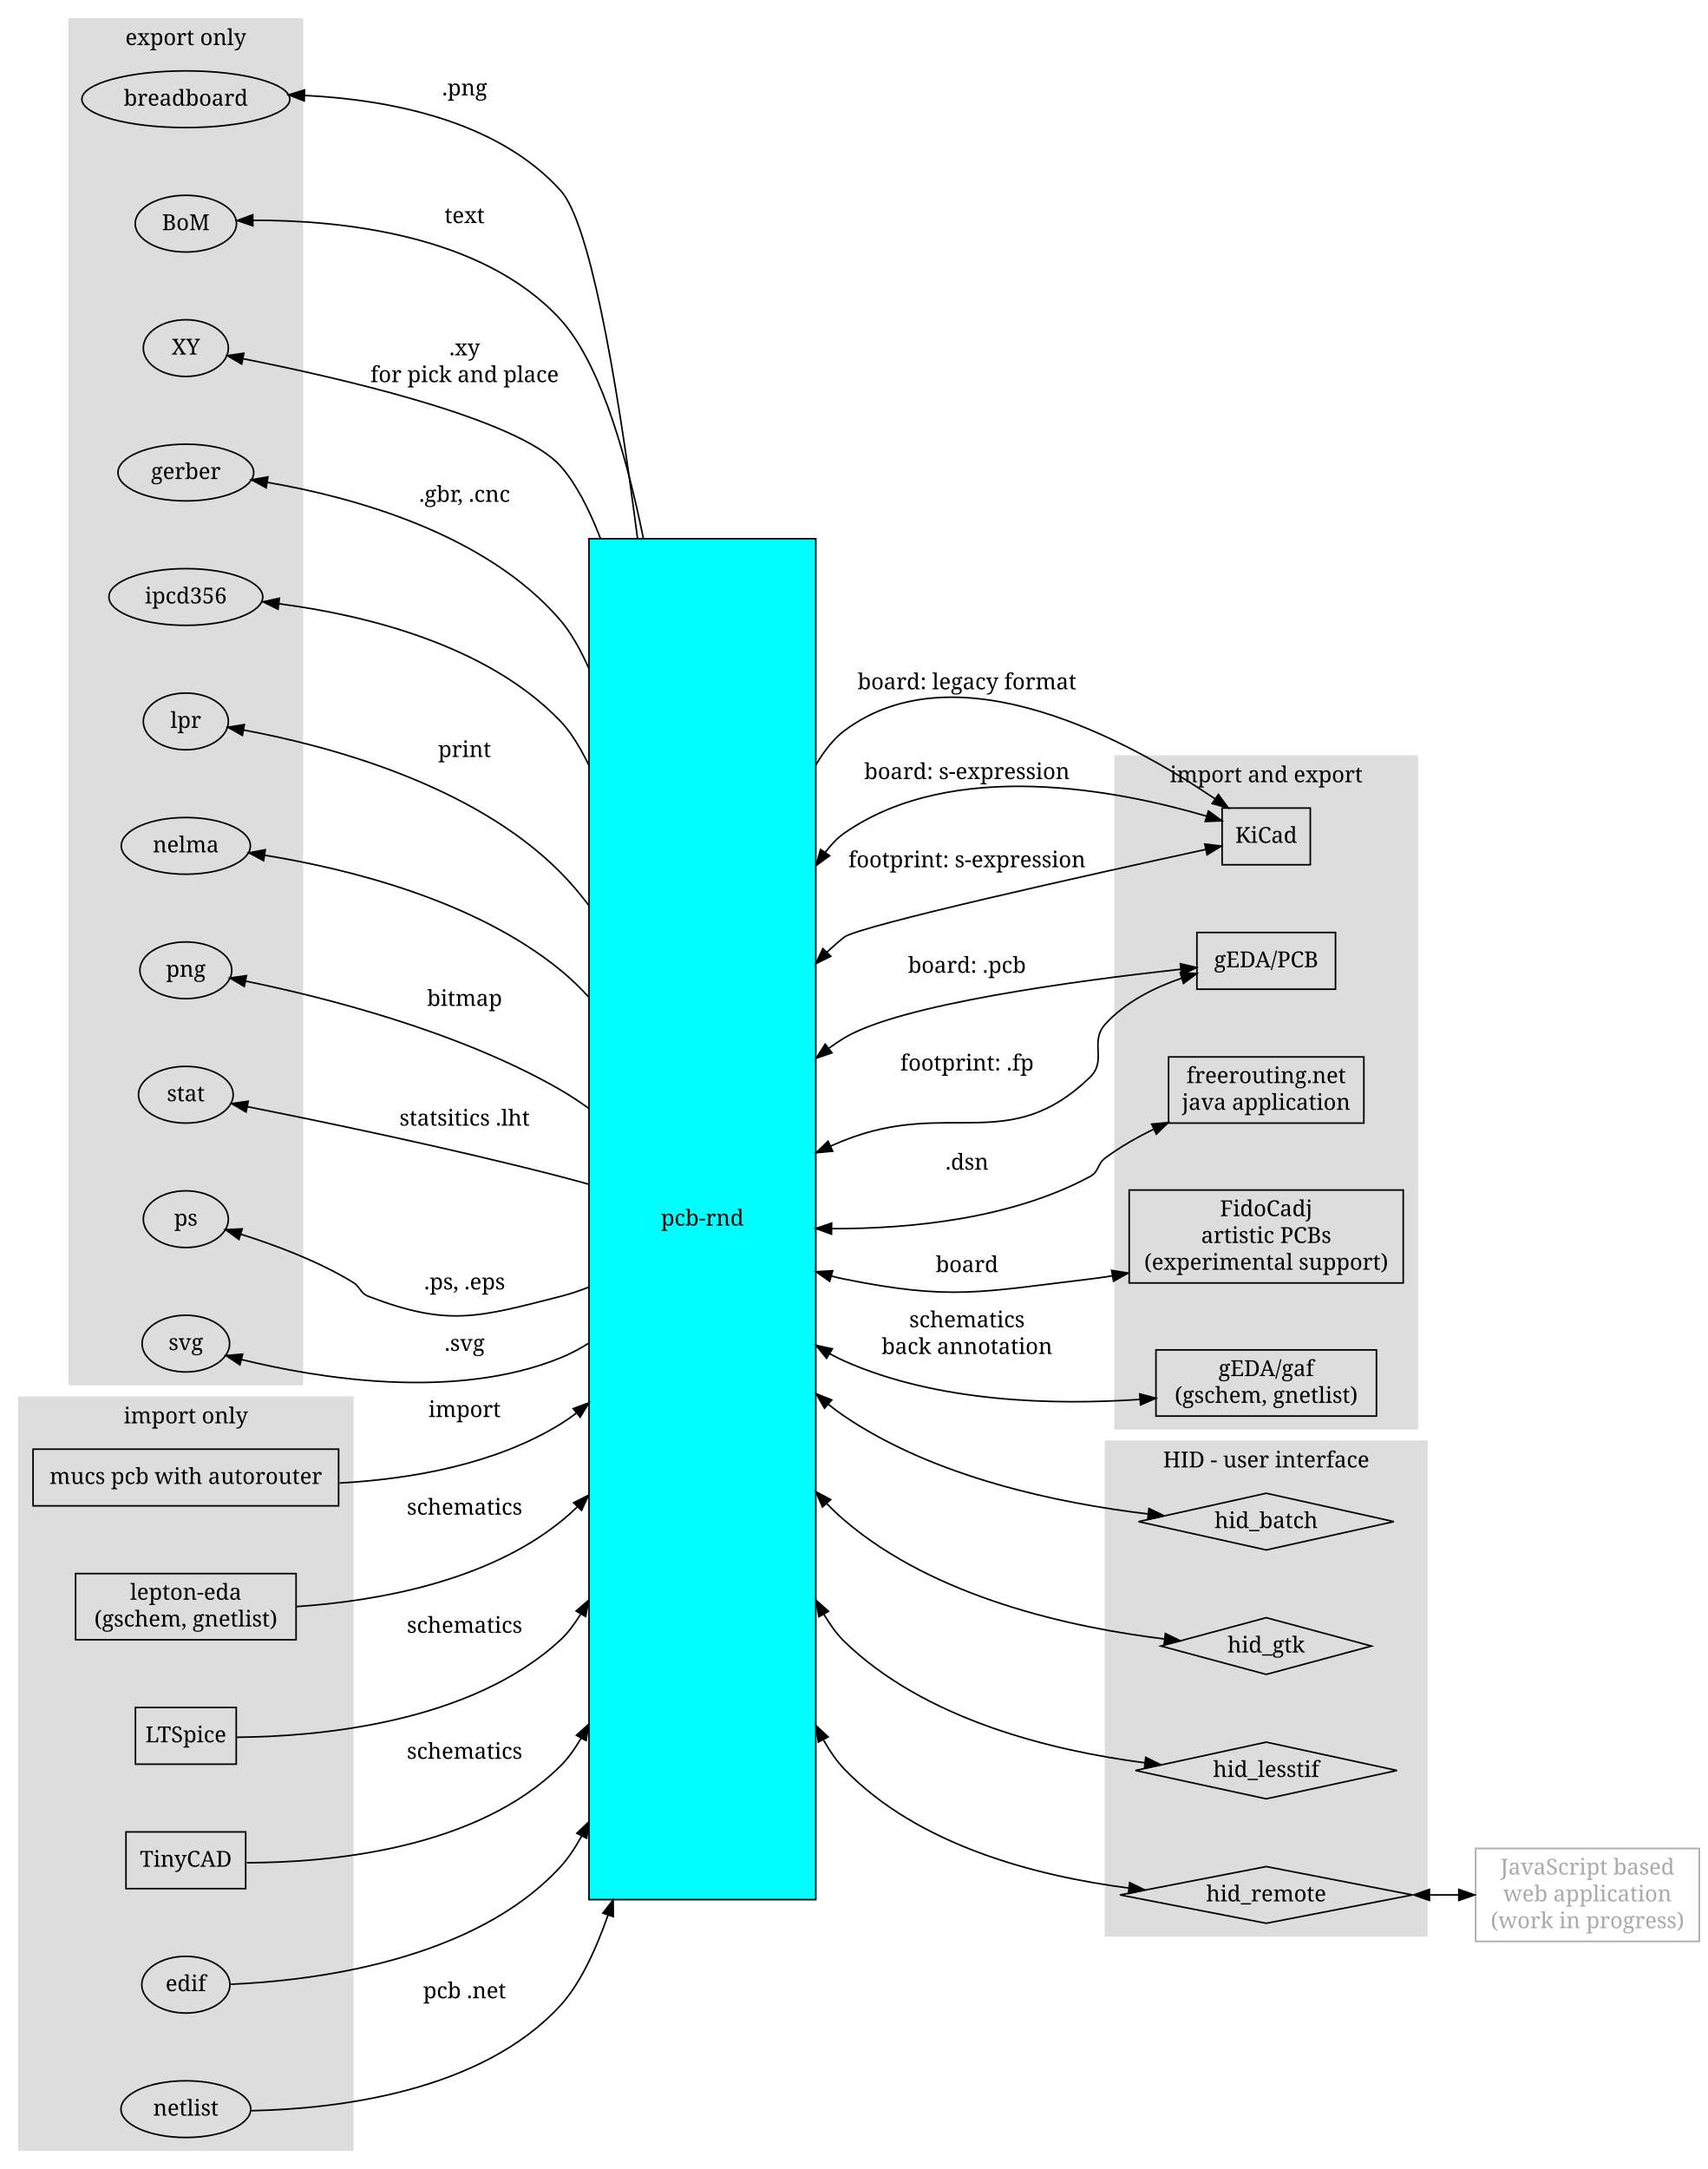
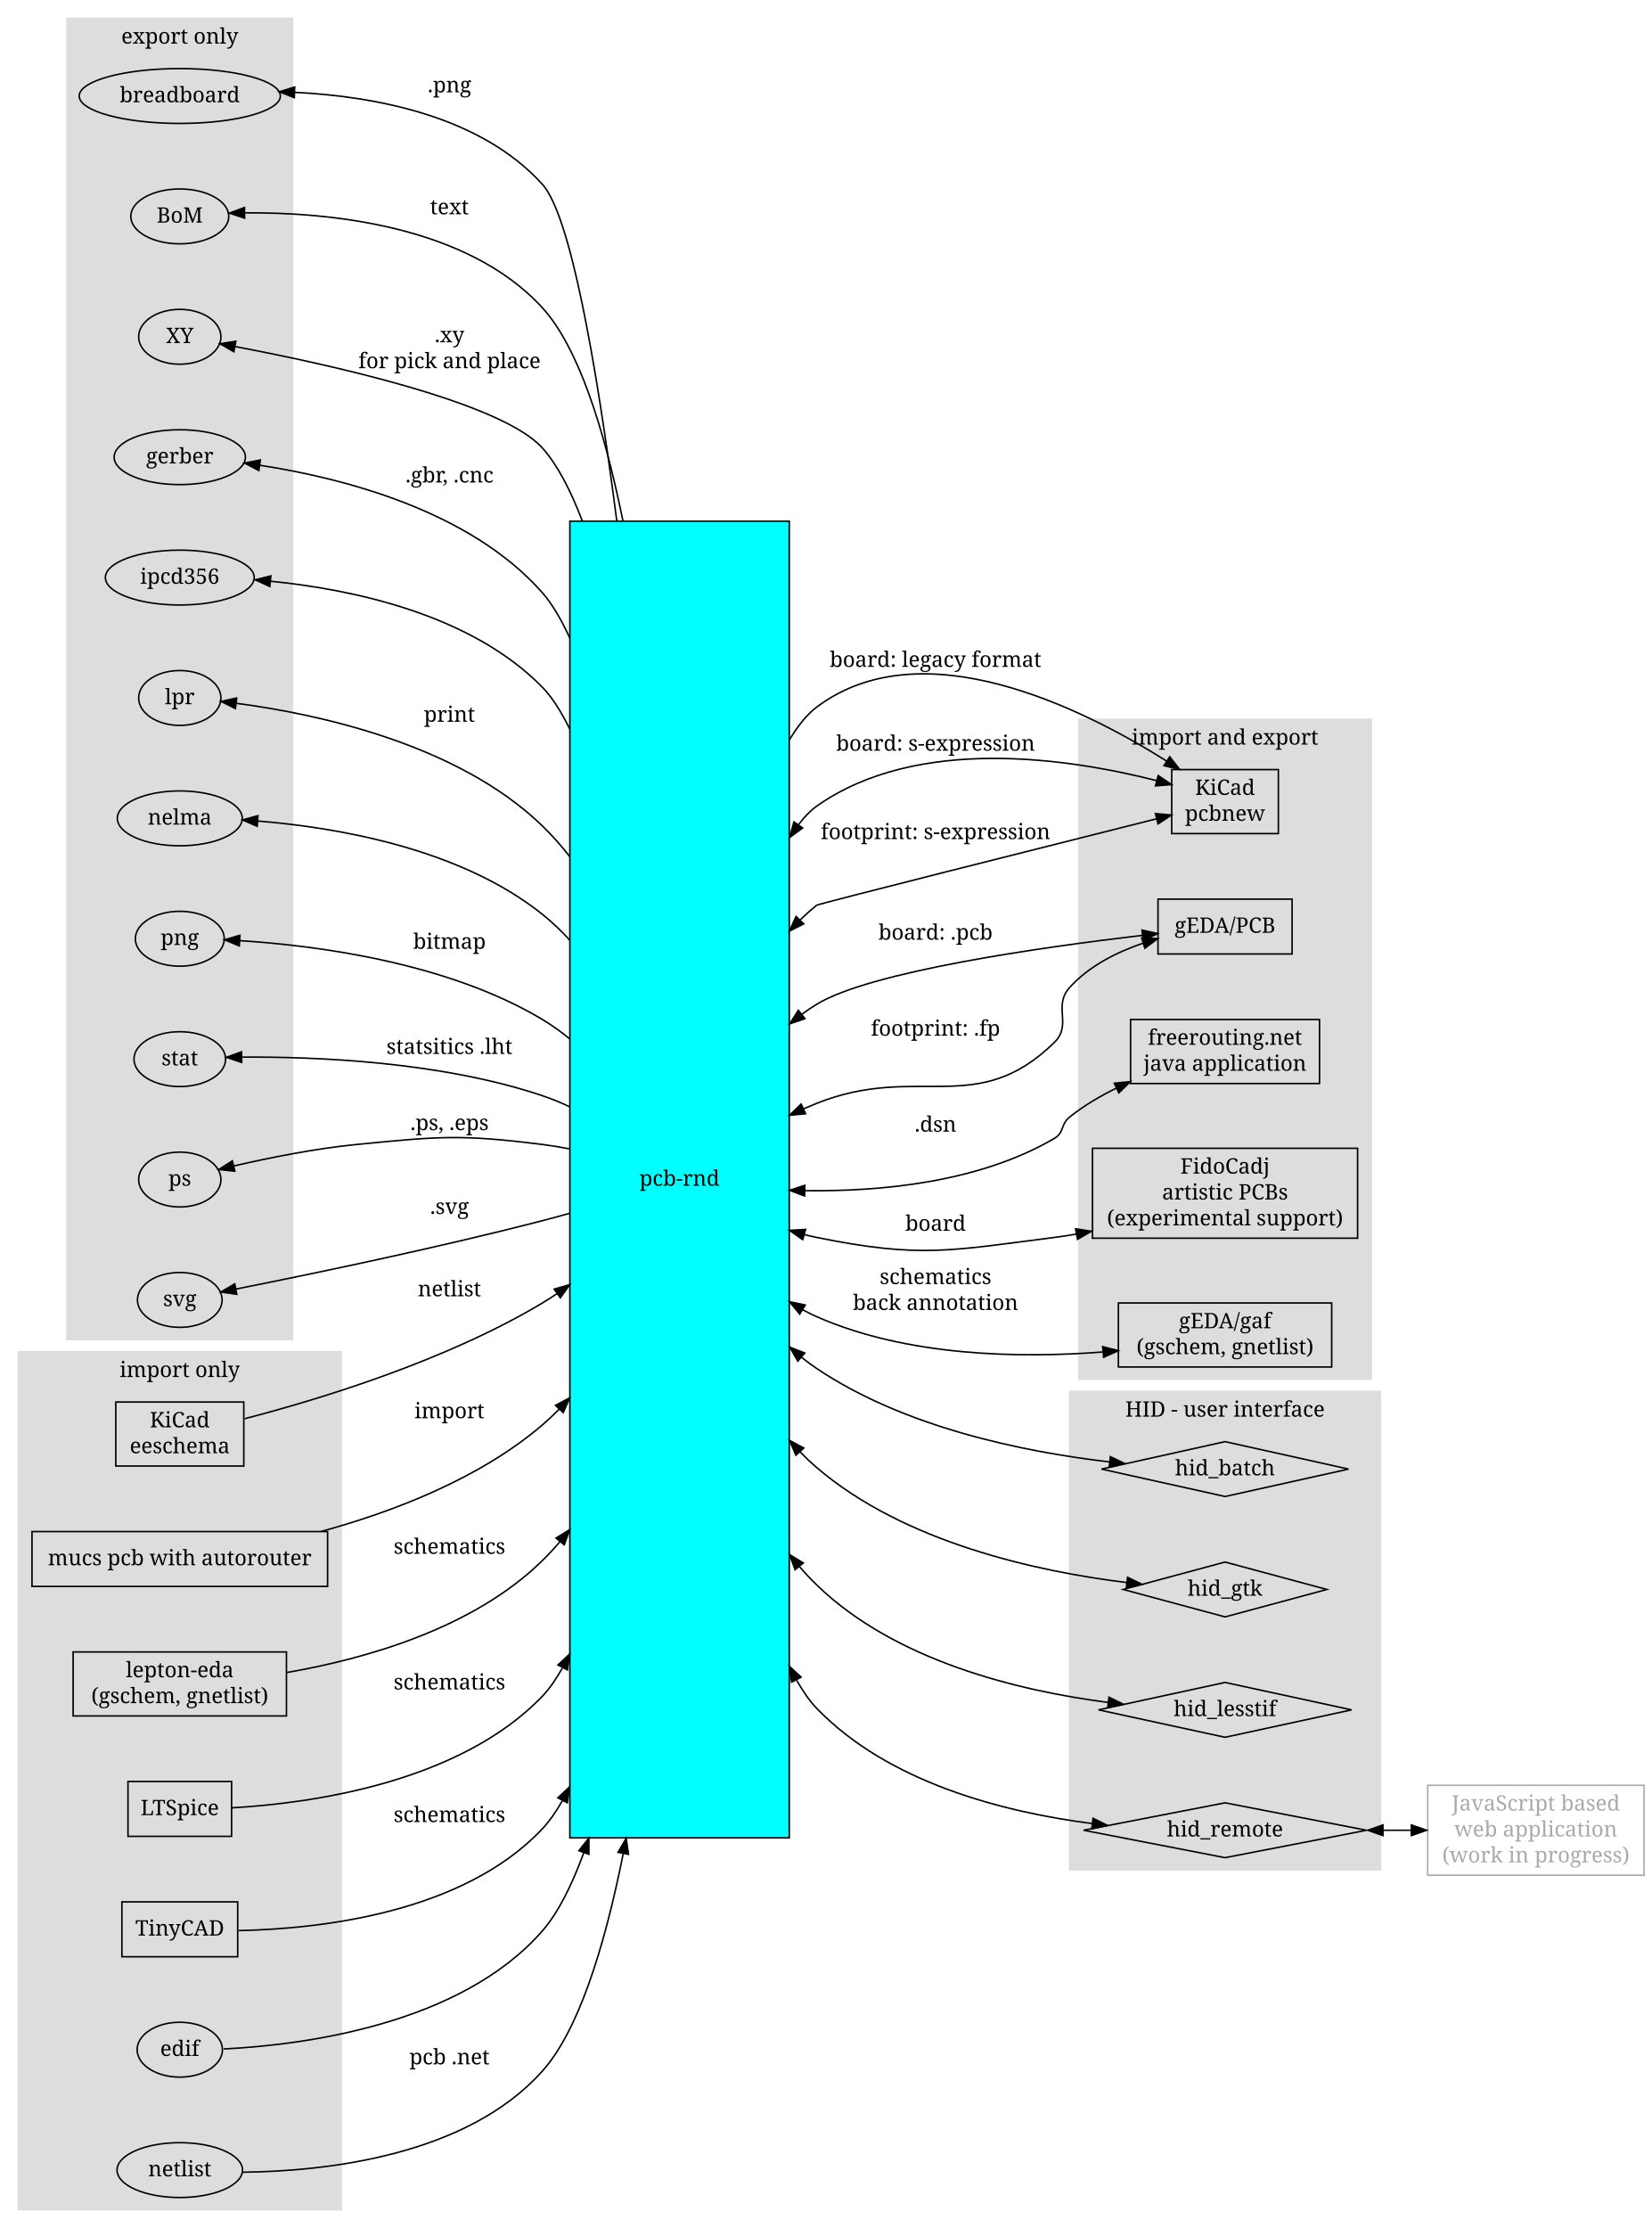
- <svg xmlns="http://www.w3.org/2000/svg" width="1084pt" height="1377pt" viewBox="0.00 0.00 1084.00 1377.00">
-   <g id="graph1" class="graph" transform="scale(1 1) rotate(0) translate(4 1373)">
-     <polygon fill="white" stroke="white" points="-4,5 -4,-1373 1081,-1373 1081,5 -4,5" />
+ <svg xmlns="http://www.w3.org/2000/svg" width="1084pt" height="1462pt" viewBox="0.00 0.00 1084.00 1462.00">
+   <g id="graph1" class="graph" transform="scale(1 1) rotate(0) translate(4 1458)">
+     <polygon fill="white" stroke="white" points="-4,5 -4,-1458 1081,-1458 1081,5 -4,5" />
    <g id="graph2" class="cluster">
-       <polygon fill="#dddddd" stroke="#dddddd" points="698,-144 698,-458 902,-458 902,-144 698,-144" />
-       <text text-anchor="middle" x="800" y="-441.4" font-family="Times Roman,serif" font-size="14.00">HID - user interface</text>
+       <polygon fill="#dddddd" stroke="#dddddd" points="698,-231 698,-545 902,-545 902,-231 698,-231" />
+       <text text-anchor="middle" x="800" y="-528.4" font-family="Times Roman,serif" font-size="14.00">HID - user interface</text>
    </g>
    <g id="graph3" class="cluster">
-       <polygon fill="#dddddd" stroke="#dddddd" points="8,-8 8,-486 220,-486 220,-8 8,-8" />
-       <text text-anchor="middle" x="114" y="-469.4" font-family="Times Roman,serif" font-size="14.00">import only</text>
+       <polygon fill="#dddddd" stroke="#dddddd" points="8,-8 8,-571 220,-571 220,-8 8,-8" />
+       <text text-anchor="middle" x="114" y="-554.4" font-family="Times Roman,serif" font-size="14.00">import only</text>
    </g>
    <g id="graph4" class="cluster">
-       <polygon fill="#dddddd" stroke="#dddddd" points="40,-494 40,-1361 188,-1361 188,-494 40,-494" />
-       <text text-anchor="middle" x="114" y="-1344.4" font-family="Times Roman,serif" font-size="14.00">export only</text>
+       <polygon fill="#dddddd" stroke="#dddddd" points="40,-579 40,-1446 188,-1446 188,-579 40,-579" />
+       <text text-anchor="middle" x="114" y="-1429.4" font-family="Times Roman,serif" font-size="14.00">export only</text>
    </g>
    <g id="graph5" class="cluster">
-       <polygon fill="#dddddd" stroke="#dddddd" points="704,-466 704,-893 896,-893 896,-466 704,-466" />
-       <text text-anchor="middle" x="800" y="-876.4" font-family="Times Roman,serif" font-size="14.00">import and export</text>
+       <polygon fill="#dddddd" stroke="#dddddd" points="704,-553 704,-986 896,-986 896,-553 704,-553" />
+       <text text-anchor="middle" x="800" y="-969.4" font-family="Times Roman,serif" font-size="14.00">import and export</text>
    </g>
    <g id="node1" class="node">
-       <polygon fill="cyan" stroke="black" points="514,-1031 370,-1031 370,-167 514,-167 514,-1031" />
-       <text text-anchor="middle" x="442" y="-594.9" font-family="Times Roman,serif" font-size="14.00">pcb-rnd</text>
+       <polygon fill="cyan" stroke="black" points="514,-1116 370,-1116 370,-252 514,-252 514,-1116" />
+       <text text-anchor="middle" x="442" y="-679.9" font-family="Times Roman,serif" font-size="14.00">pcb-rnd</text>
    </g>
    <g id="node2" class="node">
-       <polygon fill="none" stroke="black" points="828,-860 772,-860 772,-824 828,-824 828,-860" />
-       <text text-anchor="middle" x="800" y="-837.9" font-family="Times Roman,serif" font-size="14.00">KiCad</text>
+       <polygon fill="none" stroke="black" points="835,-953 765,-953 765,-911 835,-911 835,-953" />
+       <text text-anchor="middle" x="800" y="-936.4" font-family="Times Roman,serif" font-size="14.00">KiCad</text>
+       <text text-anchor="middle" x="800" y="-919.4" font-family="Times Roman,serif" font-size="14.00">pcbnew</text>
    </g>
    <g id="edge6" class="edge">
-       <path fill="none" stroke="black" d="M514.076,-887.474C519.748,-896.899 525.726,-904.289 532,-909 603.565,-962.743 713.202,-902.532 767.379,-865.944" />
-       <polygon fill="black" stroke="black" points="769.646,-868.632 775.895,-860.077 765.674,-862.868 769.646,-868.632" />
-       <text text-anchor="middle" x="610" y="-935.4" font-family="Times Roman,serif" font-size="14.00">board: legacy format</text>
+       <path fill="none" stroke="black" d="M514.076,-972.474C519.748,-981.899 525.726,-989.289 532,-994 600.872,-1045.72 705.717,-993.795 761.666,-958.591" />
+       <polygon fill="black" stroke="black" points="763.69,-961.451 770.213,-953.103 759.907,-955.561 763.69,-961.451" />
+       <text text-anchor="middle" x="610" y="-1020.4" font-family="Times Roman,serif" font-size="14.00">board: legacy format</text>
    </g>
    <g id="edge8" class="edge">
-       <path fill="none" stroke="black" d="M519.964,-831.849C523.924,-837.037 527.943,-841.168 532,-844 600.964,-892.136 706.145,-871.302 762.021,-854.894" />
-       <polygon fill="black" stroke="black" points="522.774,-829.757 514.21,-823.519 517.014,-833.736 522.774,-829.757" />
-       <polygon fill="black" stroke="black" points="763.313,-858.16 771.86,-851.9 761.275,-851.463 763.313,-858.16" />
-       <text text-anchor="middle" x="610" y="-878.4" font-family="Times Roman,serif" font-size="14.00">board: s-expression</text>
+       <path fill="none" stroke="black" d="M520.004,-916.792C523.953,-921.996 527.959,-926.146 532,-929 597.97,-975.597 697.689,-960.384 755.062,-945.758" />
+       <polygon fill="black" stroke="black" points="522.813,-914.7 514.264,-908.442 517.045,-918.666 522.813,-914.7" />
+       <polygon fill="black" stroke="black" points="756.153,-949.09 764.922,-943.143 754.359,-942.324 756.153,-949.09" />
+       <text text-anchor="middle" x="610" y="-965.4" font-family="Times Roman,serif" font-size="14.00">board: s-expression</text>
    </g>
    <g id="edge10" class="edge">
-       <path fill="none" stroke="black" d="M521.022,-768.383C524.537,-771.771 528.195,-774.987 532,-778 541.071,-785.181 689.52,-818.066 761.482,-833.699" />
-       <polygon fill="black" stroke="black" points="523.496,-765.907 514.006,-761.197 518.487,-770.797 523.496,-765.907" />
-       <polygon fill="black" stroke="black" points="761.004,-837.177 771.519,-835.875 762.488,-830.336 761.004,-837.177" />
-       <text text-anchor="middle" x="610" y="-822.4" font-family="Times Roman,serif" font-size="14.00">footprint: s-expression</text>
+       <path fill="none" stroke="black" d="M521.043,-854.255C524.552,-857.684 528.203,-860.943 532,-864 533.106,-864.89 679.044,-901.627 755.07,-920.724" />
+       <polygon fill="black" stroke="black" points="523.498,-851.759 514.038,-846.987 518.458,-856.616 523.498,-851.759" />
+       <polygon fill="black" stroke="black" points="754.316,-924.143 764.868,-923.185 756.021,-917.354 754.316,-924.143" />
+       <text text-anchor="middle" x="610" y="-907.4" font-family="Times Roman,serif" font-size="14.00">footprint: s-expression</text>
+     </g>
+     <g id="node4" class="node">
+       <polygon fill="none" stroke="black" points="844,-868 756,-868 756,-832 844,-832 844,-868" />
+       <text text-anchor="middle" x="800" y="-845.9" font-family="Times Roman,serif" font-size="14.00">gEDA/PCB</text>
+     </g>
+     <g id="edge16" class="edge">
+       <path fill="none" stroke="black" d="M522.389,-792.535C525.518,-794.838 528.722,-797.002 532,-799 567.15,-820.425 678.128,-836.268 745.752,-844.232" />
+       <polygon fill="black" stroke="black" points="524.301,-789.585 514.285,-786.132 519.961,-795.078 524.301,-789.585" />
+       <polygon fill="black" stroke="black" points="745.472,-847.722 755.808,-845.395 746.277,-840.769 745.472,-847.722" />
+       <text text-anchor="middle" x="610" y="-841.4" font-family="Times Roman,serif" font-size="14.00">board: .pcb</text>
+     </g>
+     <g id="edge18" class="edge">
+       <path fill="none" stroke="black" d="M523.382,-730.385C526.267,-731.653 529.145,-732.863 532,-734 598.496,-760.486 636.886,-723.895 688,-774 699.859,-785.624 686.877,-797.67 698,-810 710.632,-824.002 728.778,-833.158 746.272,-839.121" />
+       <polygon fill="black" stroke="black" points="524.716,-727.146 514.168,-726.156 521.797,-733.508 524.716,-727.146" />
+       <polygon fill="black" stroke="black" points="745.296,-842.483 755.885,-842.116 747.379,-835.8 745.296,-842.483" />
+       <text text-anchor="middle" x="610" y="-778.4" font-family="Times Roman,serif" font-size="14.00">footprint: .fp</text>
+     </g>
+     <g id="node5" class="node">
+       <polygon fill="none" stroke="black" points="862,-789 738,-789 738,-747 862,-747 862,-789" />
+       <text text-anchor="middle" x="800" y="-772.4" font-family="Times Roman,serif" font-size="14.00">freerouting.net</text>
+       <text text-anchor="middle" x="800" y="-755.4" font-family="Times Roman,serif" font-size="14.00">java application</text>
+     </g>
+     <g id="edge20" class="edge">
+       <path fill="none" stroke="black" d="M524.358,-676.695C574.823,-676.014 638.924,-682.25 688,-711 694.598,-714.865 692.029,-720.223 698,-725 707.203,-732.363 717.851,-738.665 728.722,-743.994" />
+       <polygon fill="black" stroke="black" points="524.049,-673.201 514.132,-676.93 524.209,-680.2 524.049,-673.201" />
+       <polygon fill="black" stroke="black" points="727.336,-747.209 737.88,-748.242 730.282,-740.859 727.336,-747.209" />
+       <text text-anchor="middle" x="610" y="-715.4" font-family="Times Roman,serif" font-size="14.00">.dsn</text>
+     </g>
+     <g id="node12" class="node">
+       <polygon fill="none" stroke="black" points="887,-704.5 713,-704.5 713,-645.5 887,-645.5 887,-704.5" />
+       <text text-anchor="middle" x="800" y="-687.9" font-family="Times Roman,serif" font-size="14.00">FidoCadj</text>
+       <text text-anchor="middle" x="800" y="-670.9" font-family="Times Roman,serif" font-size="14.00">artistic PCBs</text>
+       <text text-anchor="middle" x="800" y="-653.9" font-family="Times Roman,serif" font-size="14.00">(experimental support)</text>
+     </g>
+     <g id="edge12" class="edge">
+       <path fill="none" stroke="black" d="M523.933,-647.858C526.633,-647.165 529.326,-646.541 532,-646 599.955,-632.242 619.222,-637.24 688,-646 692.732,-646.603 697.55,-647.343 702.398,-648.191" />
+       <polygon fill="black" stroke="black" points="522.809,-644.539 514.154,-650.649 524.73,-651.27 522.809,-644.539" />
+       <polygon fill="black" stroke="black" points="701.895,-651.658 712.37,-650.071 703.192,-644.779 701.895,-651.658" />
+       <text text-anchor="middle" x="610" y="-650.4" font-family="Times Roman,serif" font-size="14.00">board</text>
+     </g>
+     <g id="node14" class="node">
+       <polygon fill="none" stroke="black" points="800,-512 718.935,-494 800,-476 881.065,-494 800,-512" />
+       <text text-anchor="middle" x="800" y="-489.9" font-family="Times Roman,serif" font-size="14.00">hid_batch</text>
+     </g>
+     <g id="edge58" class="edge">
+       <path fill="none" stroke="black" d="M522.11,-567.307C525.323,-564.719 528.62,-562.274 532,-560 589.384,-521.394 667.252,-505.341 724.265,-498.681" />
+       <polygon fill="black" stroke="black" points="519.603,-564.847 514.3,-574.019 524.165,-570.156 519.603,-564.847" />
+       <polygon fill="black" stroke="black" points="724.741,-502.15 734.3,-497.581 723.978,-495.192 724.741,-502.15" />
+     </g>
+     <g id="node15" class="node">
+       <polygon fill="none" stroke="black" points="800,-433 733.176,-415 800,-397 866.824,-415 800,-433" />
+       <text text-anchor="middle" x="800" y="-410.9" font-family="Times Roman,serif" font-size="14.00">hid_gtk</text>
+     </g>
+     <g id="edge60" class="edge">
+       <path fill="none" stroke="black" d="M521.125,-505.236C524.607,-501.65 528.23,-498.228 532,-495 589.523,-445.734 676.439,-426.804 735.577,-419.532" />
+       <polygon fill="black" stroke="black" points="518.353,-503.08 514.174,-512.815 523.512,-507.811 518.353,-503.08" />
+       <polygon fill="black" stroke="black" points="736.016,-423.005 745.55,-418.383 735.215,-416.051 736.016,-423.005" />
+     </g>
+     <g id="node16" class="node">
+       <polygon fill="none" stroke="black" points="800,-354 716.97,-336 800,-318 883.03,-336 800,-354" />
+       <text text-anchor="middle" x="800" y="-331.9" font-family="Times Roman,serif" font-size="14.00">hid_lesstif</text>
+     </g>
+     <g id="edge62" class="edge">
+       <path fill="none" stroke="black" d="M520.555,-430.147C524.198,-425.931 528.011,-421.874 532,-418 583.229,-368.252 663.799,-348.594 723.232,-340.875" />
+       <polygon fill="black" stroke="black" points="517.826,-427.954 514.177,-437.901 523.232,-432.401 517.826,-427.954" />
+       <polygon fill="black" stroke="black" points="723.819,-344.33 733.325,-339.652 722.977,-337.381 723.819,-344.33" />
+     </g>
+     <g id="node17" class="node">
+       <polygon fill="none" stroke="black" points="800,-275 707.142,-257 800,-239 892.858,-257 800,-275" />
+       <text text-anchor="middle" x="800" y="-252.9" font-family="Times Roman,serif" font-size="14.00">hid_remote</text>
+     </g>
+     <g id="edge64" class="edge">
+       <path fill="none" stroke="black" d="M518.91,-355.345C523.132,-347.878 527.498,-341.669 532,-337 578.917,-288.347 654.048,-268.951 712.839,-261.38" />
+       <polygon fill="black" stroke="black" points="515.564,-354.191 514.021,-364.673 521.763,-357.441 515.564,-354.191" />
+       <polygon fill="black" stroke="black" points="713.356,-264.843 722.87,-260.181 712.525,-257.893 713.356,-264.843" />
+     </g>
+     <g id="node22" class="node">
+       <ellipse fill="none" stroke="black" cx="114" cy="-1395" rx="66.014" ry="18" />
+       <text text-anchor="middle" x="114" y="-1390.9" font-family="Times Roman,serif" font-size="14.00">breadboard</text>
+     </g>
+     <g id="edge24" class="edge">
+       <path fill="none" stroke="black" d="M400.802,-1116.18C386.673,-1225.18 369.878,-1317.2 352,-1337 311.505,-1381.85 242.641,-1394.78 189.375,-1397.41" />
+       <polygon fill="black" stroke="black" points="189.142,-1393.92 179.283,-1397.8 189.409,-1400.91 189.142,-1393.92" />
+       <text text-anchor="middle" x="291" y="-1397.4" font-family="Times Roman,serif" font-size="14.00">.png</text>
+     </g>
+     <g id="node23" class="node">
+       <ellipse fill="none" stroke="black" cx="114" cy="-1316" rx="32.157" ry="18" />
+       <text text-anchor="middle" x="114" y="-1311.9" font-family="Times Roman,serif" font-size="14.00">BoM</text>
+     </g>
+     <g id="edge26" class="edge">
+       <path fill="none" stroke="black" d="M404.822,-1116.22C392.072,-1178.95 374.961,-1230.85 352,-1256 302.169,-1310.58 210.618,-1318.74 156.748,-1318.33" />
+       <polygon fill="black" stroke="black" points="156.562,-1314.83 146.5,-1318.15 156.436,-1321.83 156.562,-1314.83" />
+       <text text-anchor="middle" x="291" y="-1317.4" font-family="Times Roman,serif" font-size="14.00">text</text>
+     </g>
+     <g id="node24" class="node">
+       <ellipse fill="none" stroke="black" cx="114" cy="-1237" rx="27" ry="18" />
+       <text text-anchor="middle" x="114" y="-1232.9" font-family="Times Roman,serif" font-size="14.00">XY</text>
+     </g>
+     <g id="edge28" class="edge">
+       <path fill="none" stroke="black" d="M378.179,-1116.15C370.372,-1136.65 361.675,-1153.17 352,-1164 325.037,-1194.17 210.177,-1219.26 150.435,-1230.56" />
+       <polygon fill="black" stroke="black" points="149.493,-1227.18 140.301,-1232.45 150.773,-1234.06 149.493,-1227.18" />
+       <text text-anchor="middle" x="291" y="-1233.4" font-family="Times Roman,serif" font-size="14.00">.xy</text>
+       <text text-anchor="middle" x="291" y="-1216.4" font-family="Times Roman,serif" font-size="14.00">for pick and place</text>
+     </g>
+     <g id="node25" class="node">
+       <ellipse fill="none" stroke="black" cx="114" cy="-1158" rx="43.083" ry="18" />
+       <text text-anchor="middle" x="114" y="-1153.9" font-family="Times Roman,serif" font-size="14.00">gerber</text>
+     </g>
+     <g id="edge30" class="edge">
+       <path fill="none" stroke="black" d="M369.942,-1039.35C364.273,-1051.72 358.289,-1061.85 352,-1069 304.518,-1123 221.018,-1144.31 166.613,-1152.68" />
+       <polygon fill="black" stroke="black" points="165.873,-1149.25 156.474,-1154.14 166.871,-1156.17 165.873,-1149.25" />
+       <text text-anchor="middle" x="291" y="-1141.4" font-family="Times Roman,serif" font-size="14.00">.gbr, .cnc</text>
+     </g>
+     <g id="node26" class="node">
+       <ellipse fill="none" stroke="black" cx="114" cy="-1079" rx="48.838" ry="18" />
+       <text text-anchor="middle" x="114" y="-1074.9" font-family="Times Roman,serif" font-size="14.00">ipcd356</text>
+     </g>
+     <g id="edge32" class="edge">
+       <path fill="none" stroke="black" d="M369.978,-979.566C364.214,-991.235 358.208,-1000.65 352,-1007 305.065,-1054.98 227.352,-1071.24 173.559,-1076.61" />
+       <polygon fill="black" stroke="black" points="173.116,-1073.13 163.47,-1077.52 173.744,-1080.1 173.116,-1073.13" />
+     </g>
+     <g id="node27" class="node">
+       <ellipse fill="none" stroke="black" cx="114" cy="-1000" rx="27" ry="18" />
+       <text text-anchor="middle" x="114" y="-995.9" font-family="Times Roman,serif" font-size="14.00">lpr</text>
+     </g>
+     <g id="edge34" class="edge">
+       <path fill="none" stroke="black" d="M369.982,-895.865C364.419,-903.006 358.436,-909.759 352,-916 295.938,-970.364 202.584,-989.745 151.033,-996.505" />
+       <polygon fill="black" stroke="black" points="150.502,-993.043 141,-997.729 151.35,-999.992 150.502,-993.043" />
+       <text text-anchor="middle" x="291" y="-984.4" font-family="Times Roman,serif" font-size="14.00">print</text>
+     </g>
+     <g id="node28" class="node">
+       <ellipse fill="none" stroke="black" cx="114" cy="-921" rx="40.998" ry="18" />
+       <text text-anchor="middle" x="114" y="-916.9" font-family="Times Roman,serif" font-size="14.00">nelma</text>
+     </g>
+     <g id="edge36" class="edge">
+       <path fill="none" stroke="black" d="M369.912,-841.114C364.331,-847.213 358.367,-852.892 352,-858 298.083,-901.255 217.31,-915.001 165.127,-919.259" />
+       <polygon fill="black" stroke="black" points="164.807,-915.773 155.088,-919.991 165.316,-922.755 164.807,-915.773" />
+     </g>
+     <g id="node29" class="node">
+       <ellipse fill="none" stroke="black" cx="114" cy="-842" rx="29.185" ry="18" />
+       <text text-anchor="middle" x="114" y="-837.9" font-family="Times Roman,serif" font-size="14.00">png</text>
+     </g>
+     <g id="edge38" class="edge">
+       <path fill="none" stroke="black" d="M369.857,-776.344C364.14,-781.013 358.175,-785.293 352,-789 289.315,-826.63 202.881,-837.609 153.276,-840.77" />
+       <polygon fill="black" stroke="black" points="153.06,-837.276 143.272,-841.332 153.453,-844.265 153.06,-837.276" />
+       <text text-anchor="middle" x="291" y="-835.4" font-family="Times Roman,serif" font-size="14.00">bitmap</text>
+     </g>
+     <g id="node30" class="node">
+       <ellipse fill="none" stroke="black" cx="114" cy="-684" rx="27" ry="18" />
+       <text text-anchor="middle" x="114" y="-679.9" font-family="Times Roman,serif" font-size="14.00">ps</text>
+     </g>
+     <g id="edge40" class="edge">
+       <path fill="none" stroke="black" d="M369.601,-704.158C363.68,-705.3 357.76,-706.276 352,-707 298.202,-713.766 283.963,-712.298 230,-707 202.713,-704.321 172.327,-698.178 149.502,-692.914" />
+       <polygon fill="black" stroke="black" points="150.122,-689.464 139.585,-690.573 148.513,-696.277 150.122,-689.464" />
+       <text text-anchor="middle" x="291" y="-716.4" font-family="Times Roman,serif" font-size="14.00">.ps, .eps</text>
+     </g>
+     <g id="node31" class="node">
+       <ellipse fill="none" stroke="black" cx="114" cy="-763" rx="30.074" ry="18" />
+       <text text-anchor="middle" x="114" y="-758.9" font-family="Times Roman,serif" font-size="14.00">stat</text>
+     </g>
+     <g id="edge42" class="edge">
+       <path fill="none" stroke="black" d="M369.911,-731.748C363.996,-734.515 357.988,-736.986 352,-739 285.443,-761.391 202.974,-764.674 154.652,-764.322" />
+       <polygon fill="black" stroke="black" points="154.631,-760.821 144.586,-764.192 154.54,-767.821 154.631,-760.821" />
+       <text text-anchor="middle" x="291" y="-766.4" font-family="Times Roman,serif" font-size="14.00">statsitics .lht</text>
+     </g>
+     <g id="node32" class="node">
+       <ellipse fill="none" stroke="black" cx="114" cy="-605" rx="27.795" ry="18" />
+       <text text-anchor="middle" x="114" y="-600.9" font-family="Times Roman,serif" font-size="14.00">svg</text>
+     </g>
+     <g id="edge44" class="edge">
+       <path fill="none" stroke="black" d="M369.925,-661.85C363.877,-660.152 357.843,-658.512 352,-657 281.388,-638.723 197.904,-621.472 150.936,-612.16" />
+       <polygon fill="black" stroke="black" points="151.416,-608.687 140.927,-610.186 150.061,-615.555 151.416,-608.687" />
+       <text text-anchor="middle" x="291" y="-661.4" font-family="Times Roman,serif" font-size="14.00">.svg</text>
    </g>
    <g id="node3" class="node">
-       <polygon fill="none" stroke="black" points="844,-781 756,-781 756,-745 844,-745 844,-781" />
-       <text text-anchor="middle" x="800" y="-758.9" font-family="Times Roman,serif" font-size="14.00">gEDA/PCB</text>
+       <polygon fill="none" stroke="black" points="156,-538 72,-538 72,-496 156,-496 156,-538" />
+       <text text-anchor="middle" x="114" y="-521.4" font-family="Times Roman,serif" font-size="14.00">KiCad</text>
+       <text text-anchor="middle" x="114" y="-504.4" font-family="Times Roman,serif" font-size="14.00">eeschema</text>
    </g>
    <g id="edge14" class="edge">
-       <path fill="none" stroke="black" d="M522.369,-707.567C525.504,-709.861 528.715,-712.014 532,-714 567.179,-735.269 678.147,-750.246 745.762,-757.67" />
-       <polygon fill="black" stroke="black" points="524.277,-704.614 514.253,-701.184 519.95,-710.117 524.277,-704.614" />
-       <polygon fill="black" stroke="black" points="745.498,-761.161 755.816,-758.753 746.248,-754.202 745.498,-761.161" />
-       <text text-anchor="middle" x="610" y="-755.4" font-family="Times Roman,serif" font-size="14.00">board: .pcb</text>
-     </g>
-     <g id="edge16" class="edge">
-       <path fill="none" stroke="black" d="M523.382,-645.385C526.267,-646.653 529.145,-647.863 532,-649 598.496,-675.486 636.509,-639.283 688,-689 699.331,-699.941 687.361,-711.385 698,-723 710.737,-736.906 728.907,-746.04 746.391,-752.013" />
-       <polygon fill="black" stroke="black" points="524.716,-642.146 514.168,-641.156 521.797,-648.508 524.716,-642.146" />
-       <polygon fill="black" stroke="black" points="745.406,-755.372 755.994,-755.017 747.495,-748.692 745.406,-755.372" />
-       <text text-anchor="middle" x="610" y="-693.4" font-family="Times Roman,serif" font-size="14.00">footprint: .fp</text>
-     </g>
-     <g id="node4" class="node">
-       <polygon fill="none" stroke="black" points="862,-702 738,-702 738,-660 862,-660 862,-702" />
-       <text text-anchor="middle" x="800" y="-685.4" font-family="Times Roman,serif" font-size="14.00">freerouting.net</text>
-       <text text-anchor="middle" x="800" y="-668.4" font-family="Times Roman,serif" font-size="14.00">java application</text>
-     </g>
-     <g id="edge18" class="edge">
-       <path fill="none" stroke="black" d="M524.166,-592.986C574.274,-592.843 638.065,-599.193 688,-626 694.117,-629.284 692.421,-633.868 698,-638 707.257,-644.856 717.771,-650.859 728.446,-656.033" />
-       <polygon fill="black" stroke="black" points="523.972,-589.488 514.013,-593.103 524.053,-596.487 523.972,-589.488" />
-       <polygon fill="black" stroke="black" points="727.294,-659.356 737.84,-660.366 730.226,-652.999 727.294,-659.356" />
-       <text text-anchor="middle" x="610" y="-630.4" font-family="Times Roman,serif" font-size="14.00">.dsn</text>
-     </g>
-     <g id="node11" class="node">
-       <polygon fill="none" stroke="black" points="887,-617.5 713,-617.5 713,-558.5 887,-558.5 887,-617.5" />
-       <text text-anchor="middle" x="800" y="-600.9" font-family="Times Roman,serif" font-size="14.00">FidoCadj</text>
-       <text text-anchor="middle" x="800" y="-583.9" font-family="Times Roman,serif" font-size="14.00">artistic PCBs</text>
-       <text text-anchor="middle" x="800" y="-566.9" font-family="Times Roman,serif" font-size="14.00">(experimental support)</text>
-     </g>
-     <g id="edge12" class="edge">
-       <path fill="none" stroke="black" d="M523.933,-562.858C526.633,-562.165 529.326,-561.541 532,-561 599.955,-547.242 619.151,-552.818 688,-561 692.717,-561.561 697.523,-562.249 702.361,-563.038" />
-       <polygon fill="black" stroke="black" points="522.809,-559.539 514.154,-565.649 524.73,-566.27 522.809,-559.539" />
-       <polygon fill="black" stroke="black" points="701.862,-566.504 712.316,-564.788 703.073,-559.61 701.862,-566.504" />
-       <text text-anchor="middle" x="610" y="-565.4" font-family="Times Roman,serif" font-size="14.00">board</text>
-     </g>
-     <g id="node13" class="node">
-       <polygon fill="none" stroke="black" points="800,-425 718.935,-407 800,-389 881.065,-407 800,-425" />
-       <text text-anchor="middle" x="800" y="-402.9" font-family="Times Roman,serif" font-size="14.00">hid_batch</text>
-     </g>
-     <g id="edge56" class="edge">
-       <path fill="none" stroke="black" d="M522.085,-481.382C525.305,-478.769 528.611,-476.298 532,-474 589.573,-434.96 667.936,-418.65 725.05,-411.847" />
-       <polygon fill="black" stroke="black" points="519.528,-478.967 514.259,-488.159 524.11,-484.259 519.528,-478.967" />
-       <polygon fill="black" stroke="black" points="725.55,-415.313 735.099,-410.721 724.771,-408.356 725.55,-415.313" />
-     </g>
-     <g id="node14" class="node">
-       <polygon fill="none" stroke="black" points="800,-346 733.176,-328 800,-310 866.824,-328 800,-346" />
-       <text text-anchor="middle" x="800" y="-323.9" font-family="Times Roman,serif" font-size="14.00">hid_gtk</text>
-     </g>
-     <g id="edge58" class="edge">
-       <path fill="none" stroke="black" d="M521.055,-418.348C524.558,-414.723 528.205,-411.264 532,-408 589.423,-358.617 676.361,-339.712 735.531,-332.478" />
-       <polygon fill="black" stroke="black" points="518.219,-416.263 514.065,-426.01 523.391,-420.981 518.219,-416.263" />
-       <polygon fill="black" stroke="black" points="735.973,-335.951 745.51,-331.336 735.177,-328.996 735.973,-335.951" />
-     </g>
-     <g id="node15" class="node">
-       <polygon fill="none" stroke="black" points="800,-267 716.97,-249 800,-231 883.03,-249 800,-267" />
-       <text text-anchor="middle" x="800" y="-244.9" font-family="Times Roman,serif" font-size="14.00">hid_lesstif</text>
-     </g>
-     <g id="edge60" class="edge">
-       <path fill="none" stroke="black" d="M519.147,-348.127C523.405,-341.009 527.702,-335.183 532,-331 583.09,-281.274 663.491,-261.608 722.914,-253.881" />
-       <polygon fill="black" stroke="black" points="515.982,-346.617 514.17,-357.055 522.096,-350.026 515.982,-346.617" />
-       <polygon fill="black" stroke="black" points="723.501,-257.335 733.007,-252.656 722.658,-250.386 723.501,-257.335" />
-     </g>
-     <g id="node16" class="node">
-       <polygon fill="none" stroke="black" points="800,-188 707.142,-170 800,-152 892.858,-170 800,-188" />
-       <text text-anchor="middle" x="800" y="-165.9" font-family="Times Roman,serif" font-size="14.00">hid_remote</text>
-     </g>
-     <g id="edge62" class="edge">
-       <path fill="none" stroke="black" d="M518.966,-268.261C523.169,-260.836 527.516,-254.657 532,-250 578.883,-201.315 654.017,-181.921 712.818,-174.36" />
-       <polygon fill="black" stroke="black" points="515.648,-267.052 514.1,-277.533 521.846,-270.305 515.648,-267.052" />
-       <polygon fill="black" stroke="black" points="713.336,-177.823 722.851,-173.163 712.506,-170.872 713.336,-177.823" />
-     </g>
-     <g id="node21" class="node">
-       <ellipse fill="none" stroke="black" cx="114" cy="-1310" rx="66.014" ry="18" />
-       <text text-anchor="middle" x="114" y="-1305.9" font-family="Times Roman,serif" font-size="14.00">breadboard</text>
-     </g>
-     <g id="edge22" class="edge">
-       <path fill="none" stroke="black" d="M400.802,-1031.18C386.673,-1140.18 369.878,-1232.2 352,-1252 311.505,-1296.85 242.641,-1309.78 189.375,-1312.41" />
-       <polygon fill="black" stroke="black" points="189.142,-1308.92 179.283,-1312.8 189.409,-1315.91 189.142,-1308.92" />
-       <text text-anchor="middle" x="291" y="-1312.4" font-family="Times Roman,serif" font-size="14.00">.png</text>
-     </g>
-     <g id="node22" class="node">
-       <ellipse fill="none" stroke="black" cx="114" cy="-1231" rx="32.157" ry="18" />
-       <text text-anchor="middle" x="114" y="-1226.9" font-family="Times Roman,serif" font-size="14.00">BoM</text>
-     </g>
-     <g id="edge24" class="edge">
-       <path fill="none" stroke="black" d="M404.542,-1031.09C391.82,-1093.41 374.791,-1144.94 352,-1170 302.219,-1224.73 210.65,-1233.3 156.764,-1233.13" />
-       <polygon fill="black" stroke="black" points="156.559,-1229.63 146.513,-1233 156.465,-1236.63 156.559,-1229.63" />
-       <text text-anchor="middle" x="291" y="-1231.4" font-family="Times Roman,serif" font-size="14.00">text</text>
-     </g>
-     <g id="node23" class="node">
-       <ellipse fill="none" stroke="black" cx="114" cy="-1152" rx="27" ry="18" />
-       <text text-anchor="middle" x="114" y="-1147.9" font-family="Times Roman,serif" font-size="14.00">XY</text>
-     </g>
-     <g id="edge26" class="edge">
-       <path fill="none" stroke="black" d="M377.325,-1031.05C369.734,-1050.66 361.318,-1066.5 352,-1077 325.077,-1107.34 210.199,-1133.42 150.444,-1145.24" />
-       <polygon fill="black" stroke="black" points="149.455,-1141.87 140.308,-1147.22 150.792,-1148.74 149.455,-1141.87" />
-       <text text-anchor="middle" x="291" y="-1147.4" font-family="Times Roman,serif" font-size="14.00">.xy</text>
-       <text text-anchor="middle" x="291" y="-1130.4" font-family="Times Roman,serif" font-size="14.00">for pick and place</text>
-     </g>
-     <g id="node24" class="node">
-       <ellipse fill="none" stroke="black" cx="114" cy="-1073" rx="43.083" ry="18" />
-       <text text-anchor="middle" x="114" y="-1068.9" font-family="Times Roman,serif" font-size="14.00">gerber</text>
-     </g>
-     <g id="edge28" class="edge">
-       <path fill="none" stroke="black" d="M369.975,-948.524C364.276,-961.241 358.279,-971.658 352,-979 304.665,-1034.35 220.356,-1057.36 165.839,-1066.75" />
-       <polygon fill="black" stroke="black" points="164.995,-1063.34 155.687,-1068.4 166.119,-1070.25 164.995,-1063.34" />
-       <text text-anchor="middle" x="291" y="-1054.4" font-family="Times Roman,serif" font-size="14.00">.gbr, .cnc</text>
-     </g>
-     <g id="node25" class="node">
-       <ellipse fill="none" stroke="black" cx="114" cy="-994" rx="48.838" ry="18" />
-       <text text-anchor="middle" x="114" y="-989.9" font-family="Times Roman,serif" font-size="14.00">ipcd356</text>
-     </g>
-     <g id="edge30" class="edge">
-       <path fill="none" stroke="black" d="M369.952,-887.14C364.167,-898.99 358.165,-908.563 352,-915 305.035,-964.03 226.969,-982.641 173.123,-989.699" />
-       <polygon fill="black" stroke="black" points="172.533,-986.245 163.028,-990.925 173.377,-993.194 172.533,-986.245" />
-     </g>
-     <g id="node26" class="node">
-       <ellipse fill="none" stroke="black" cx="114" cy="-915" rx="27" ry="18" />
-       <text text-anchor="middle" x="114" y="-910.9" font-family="Times Roman,serif" font-size="14.00">lpr</text>
-     </g>
-     <g id="edge32" class="edge">
-       <path fill="none" stroke="black" d="M369.867,-798.21C364.325,-805.564 358.378,-812.539 352,-819 296.069,-875.658 202.262,-899.993 150.704,-909.524" />
-       <polygon fill="black" stroke="black" points="149.918,-906.108 140.676,-911.289 151.132,-913.002 149.918,-906.108" />
-       <text text-anchor="middle" x="291" y="-892.4" font-family="Times Roman,serif" font-size="14.00">print</text>
-     </g>
-     <g id="node27" class="node">
-       <ellipse fill="none" stroke="black" cx="114" cy="-836" rx="40.998" ry="18" />
-       <text text-anchor="middle" x="114" y="-831.9" font-family="Times Roman,serif" font-size="14.00">nelma</text>
-     </g>
-     <g id="edge34" class="edge">
-       <path fill="none" stroke="black" d="M369.967,-739.84C364.333,-746.019 358.347,-751.796 352,-757 297.239,-801.898 215.984,-821.635 164.01,-830.058" />
-       <polygon fill="black" stroke="black" points="163.373,-826.615 154.022,-831.596 164.438,-833.533 163.373,-826.615" />
-     </g>
-     <g id="node28" class="node">
-       <ellipse fill="none" stroke="black" cx="114" cy="-757" rx="29.185" ry="18" />
-       <text text-anchor="middle" x="114" y="-752.9" font-family="Times Roman,serif" font-size="14.00">png</text>
-     </g>
-     <g id="edge36" class="edge">
-       <path fill="none" stroke="black" d="M369.849,-669.318C364.017,-673.557 358.04,-677.51 352,-681 286.786,-718.687 200.537,-740.215 151.795,-750.166" />
-       <polygon fill="black" stroke="black" points="151.111,-746.733 141.985,-752.115 152.475,-753.599 151.111,-746.733" />
-       <text text-anchor="middle" x="291" y="-734.4" font-family="Times Roman,serif" font-size="14.00">bitmap</text>
-     </g>
-     <g id="node29" class="node">
-       <ellipse fill="none" stroke="black" cx="114" cy="-599" rx="27" ry="18" />
-       <text text-anchor="middle" x="114" y="-594.9" font-family="Times Roman,serif" font-size="14.00">ps</text>
-     </g>
-     <g id="edge38" class="edge">
-       <path fill="none" stroke="black" d="M369.822,-555.831C363.928,-553.51 357.948,-551.514 352,-550 299.454,-536.623 280.623,-530.574 230,-550 224.418,-552.142 225.107,-555.891 220,-559 197.809,-572.509 170.299,-582.726 148.867,-589.452" />
-       <polygon fill="black" stroke="black" points="147.742,-586.136 139.186,-592.384 149.771,-592.835 147.742,-586.136" />
-       <text text-anchor="middle" x="291" y="-554.4" font-family="Times Roman,serif" font-size="14.00">.ps, .eps</text>
-     </g>
-     <g id="node30" class="node">
-       <ellipse fill="none" stroke="black" cx="114" cy="-678" rx="30.074" ry="18" />
-       <text text-anchor="middle" x="114" y="-673.9" font-family="Times Roman,serif" font-size="14.00">stat</text>
-     </g>
-     <g id="edge40" class="edge">
-       <path fill="none" stroke="black" d="M369.925,-621.15C363.877,-622.848 357.843,-624.488 352,-626 282.384,-644.019 200.257,-661.041 152.945,-670.442" />
-       <polygon fill="black" stroke="black" points="152.243,-667.012 143.112,-672.385 153.601,-673.88 152.243,-667.012" />
-       <text text-anchor="middle" x="291" y="-658.4" font-family="Times Roman,serif" font-size="14.00">statsitics .lht</text>
-     </g>
-     <g id="node31" class="node">
-       <ellipse fill="none" stroke="black" cx="114" cy="-520" rx="27.795" ry="18" />
-       <text text-anchor="middle" x="114" y="-515.9" font-family="Times Roman,serif" font-size="14.00">svg</text>
-     </g>
-     <g id="edge42" class="edge">
-       <path fill="none" stroke="black" d="M369.895,-520.306C364.151,-516.682 358.172,-513.516 352,-511 284.579,-483.516 197.31,-498.098 149.392,-509.88" />
-       <polygon fill="black" stroke="black" points="148.323,-506.541 139.503,-512.411 150.058,-513.323 148.323,-506.541" />
-       <text text-anchor="middle" x="291" y="-515.4" font-family="Times Roman,serif" font-size="14.00">.svg</text>
-     </g>
-     <g id="node5" class="node">
+       <path fill="none" stroke="black" d="M156.59,-527.052C205.973,-539.883 288.685,-565.066 352,-603 355.209,-604.923 358.407,-606.97 361.58,-609.114" />
+       <polygon fill="black" stroke="black" points="359.723,-612.088 369.91,-615 363.763,-606.371 359.723,-612.088" />
+       <text text-anchor="middle" x="291" y="-607.4" font-family="Times Roman,serif" font-size="14.00">netlist</text>
+     </g>
+     <g id="node6" class="node">
      <polygon fill="none" stroke="black" points="211,-453 17,-453 17,-417 211,-417 211,-453" />
      <text text-anchor="middle" x="114" y="-430.9" font-family="Times Roman,serif" font-size="14.00">mucs pcb with autorouter</text>
    </g>
-     <g id="edge20" class="edge">
-       <path fill="none" stroke="black" d="M211.561,-431.479C257.176,-434.018 310.459,-443.326 352,-469 355.448,-471.131 358.797,-473.448 362.049,-475.924" />
-       <polygon fill="black" stroke="black" points="359.976,-478.751 369.927,-482.387 364.415,-473.339 359.976,-478.751" />
-       <text text-anchor="middle" x="291" y="-473.4" font-family="Times Roman,serif" font-size="14.00">import</text>
-     </g>
-     <g id="node6" class="node">
-       <polygon fill="none" stroke="black" points="870,-516 730,-516 730,-474 870,-474 870,-516" />
-       <text text-anchor="middle" x="800" y="-499.4" font-family="Times Roman,serif" font-size="14.00">gEDA/gaf</text>
-       <text text-anchor="middle" x="800" y="-482.4" font-family="Times Roman,serif" font-size="14.00">(gschem, gnetlist)</text>
-     </g>
-     <g id="edge52" class="edge">
-       <path fill="none" stroke="black" d="M719.855,-484.566C664.689,-480.81 591.004,-482.736 532,-509 528.921,-510.37 525.89,-511.897 522.912,-513.556" />
-       <polygon fill="black" stroke="black" points="719.697,-488.064 729.932,-485.329 720.225,-481.084 719.697,-488.064" />
-       <polygon fill="black" stroke="black" points="520.853,-510.712 514.14,-518.908 524.499,-516.687 520.853,-510.712" />
-       <text text-anchor="middle" x="610" y="-530.4" font-family="Times Roman,serif" font-size="14.00">schematics</text>
-       <text text-anchor="middle" x="610" y="-513.4" font-family="Times Roman,serif" font-size="14.00">back annotation</text>
+     <g id="edge22" class="edge">
+       <path fill="none" stroke="black" d="M206.645,-453.035C254.296,-466.06 310.846,-487.752 352,-523 355.755,-526.216 359.384,-529.629 362.888,-533.205" />
+       <polygon fill="black" stroke="black" points="360.538,-535.817 369.909,-540.76 365.666,-531.052 360.538,-535.817" />
+       <text text-anchor="middle" x="291" y="-527.4" font-family="Times Roman,serif" font-size="14.00">import</text>
    </g>
    <g id="node7" class="node">
+       <polygon fill="none" stroke="black" points="870,-603 730,-603 730,-561 870,-561 870,-603" />
+       <text text-anchor="middle" x="800" y="-586.4" font-family="Times Roman,serif" font-size="14.00">gEDA/gaf</text>
+       <text text-anchor="middle" x="800" y="-569.4" font-family="Times Roman,serif" font-size="14.00">(gschem, gnetlist)</text>
+     </g>
+     <g id="edge54" class="edge">
+       <path fill="none" stroke="black" d="M719.903,-570.835C664.759,-566.607 591.08,-567.965 532,-594 528.916,-595.359 525.881,-596.875 522.898,-598.526" />
+       <polygon fill="black" stroke="black" points="719.717,-574.331 729.976,-571.685 720.306,-567.356 719.717,-574.331" />
+       <polygon fill="black" stroke="black" points="520.85,-595.675 514.116,-603.854 524.481,-601.659 520.85,-595.675" />
+       <text text-anchor="middle" x="610" y="-615.4" font-family="Times Roman,serif" font-size="14.00">schematics</text>
+       <text text-anchor="middle" x="610" y="-598.4" font-family="Times Roman,serif" font-size="14.00">back annotation</text>
+     </g>
+     <g id="node8" class="node">
      <polygon fill="none" stroke="black" points="184,-374 44,-374 44,-332 184,-332 184,-374" />
      <text text-anchor="middle" x="114" y="-357.4" font-family="Times Roman,serif" font-size="14.00">lepton-eda</text>
      <text text-anchor="middle" x="114" y="-340.4" font-family="Times Roman,serif" font-size="14.00">(gschem, gnetlist)</text>
    </g>
-     <g id="edge50" class="edge">
-       <path fill="none" stroke="black" d="M184.051,-353.031C235.591,-356.523 304.639,-368.874 352,-407 355.647,-409.936 359.154,-413.054 362.526,-416.329" />
-       <polygon fill="black" stroke="black" points="360.225,-418.985 369.693,-423.74 365.257,-414.119 360.225,-418.985" />
-       <text text-anchor="middle" x="291" y="-411.4" font-family="Times Roman,serif" font-size="14.00">schematics</text>
-     </g>
-     <g id="node8" class="node">
-       <polygon fill="none" stroke="black" points="146,-289 82,-289 82,-253 146,-253 146,-289" />
+     <g id="edge52" class="edge">
+       <path fill="none" stroke="black" d="M184.244,-360.508C236.742,-369.617 306.936,-389.719 352,-434 356.01,-437.94 359.842,-442.072 363.504,-446.368" />
+       <polygon fill="black" stroke="black" points="360.897,-448.71 369.915,-454.273 366.334,-444.301 360.897,-448.71" />
+       <text text-anchor="middle" x="291" y="-438.4" font-family="Times Roman,serif" font-size="14.00">schematics</text>
+     </g>
+     <g id="node9" class="node">
+       <polygon fill="none" stroke="black" points="148,-289 80,-289 80,-253 148,-253 148,-289" />
      <text text-anchor="middle" x="114" y="-266.9" font-family="Times Roman,serif" font-size="14.00">LTSpice</text>
    </g>
-     <g id="edge46" class="edge">
-       <path fill="none" stroke="black" d="M146.239,-270.089C196.695,-270.45 294.482,-278.6 352,-332 356.222,-335.92 360.429,-341.379 364.588,-348.06" />
-       <polygon fill="black" stroke="black" points="361.803,-350.237 369.828,-357.154 367.868,-346.742 361.803,-350.237" />
-       <text text-anchor="middle" x="291" y="-336.4" font-family="Times Roman,serif" font-size="14.00">schematics</text>
-     </g>
-     <g id="node9" class="node">
+     <g id="edge48" class="edge">
+       <path fill="none" stroke="black" d="M148.075,-271.702C199.661,-274.663 297.344,-288.002 352,-345 356.468,-349.66 360.813,-355.873 365.026,-363.35" />
+       <polygon fill="black" stroke="black" points="362.174,-365.451 369.909,-372.692 368.378,-362.208 362.174,-365.451" />
+       <text text-anchor="middle" x="291" y="-349.4" font-family="Times Roman,serif" font-size="14.00">schematics</text>
+     </g>
+     <g id="node10" class="node">
      <polygon fill="none" stroke="black" points="152,-210 76,-210 76,-174 152,-174 152,-210" />
      <text text-anchor="middle" x="114" y="-187.9" font-family="Times Roman,serif" font-size="14.00">TinyCAD</text>
    </g>
-     <g id="edge54" class="edge">
-       <path fill="none" stroke="black" d="M152.717,-190.43C205.198,-190.514 298.486,-198.85 352,-252 356.483,-256.453 360.821,-262.382 365.009,-269.525" />
-       <polygon fill="black" stroke="black" points="362.009,-271.335 369.856,-278.453 368.161,-267.995 362.009,-271.335" />
-       <text text-anchor="middle" x="291" y="-256.4" font-family="Times Roman,serif" font-size="14.00">schematics</text>
-     </g>
-     <g id="node10" class="node">
-       <polygon fill="none" stroke="#aaaaaa" points="1075,-199.5 933,-199.5 933,-140.5 1075,-140.5 1075,-199.5" />
-       <text text-anchor="middle" x="1004" y="-182.9" font-family="Times Roman,serif" font-size="14.00" fill="#aaaaaa">JavaScript based</text>
-       <text text-anchor="middle" x="1004" y="-165.9" font-family="Times Roman,serif" font-size="14.00" fill="#aaaaaa">web application</text>
-       <text text-anchor="middle" x="1004" y="-148.9" font-family="Times Roman,serif" font-size="14.00" fill="#aaaaaa">(work in progress)</text>
-     </g>
-     <g id="edge64" class="edge">
-       <path fill="none" stroke="black" d="M903.708,-170C909.901,-170 916.086,-170 922.171,-170" />
-       <polygon fill="black" stroke="black" points="903.641,-166.5 893.641,-170 903.641,-173.5 903.641,-166.5" />
-       <polygon fill="black" stroke="black" points="922.301,-173.5 932.301,-170 922.301,-166.5 922.301,-173.5" />
-     </g>
-     <g id="node18" class="node">
+     <g id="edge56" class="edge">
+       <path fill="none" stroke="black" d="M152.711,-191.165C205.621,-192.253 299.885,-202.532 352,-258 356.557,-262.85 360.913,-269.049 365.075,-276.388" />
+       <polygon fill="black" stroke="black" points="362.12,-278.29 369.87,-285.514 368.317,-275.034 362.12,-278.29" />
+       <text text-anchor="middle" x="291" y="-262.4" font-family="Times Roman,serif" font-size="14.00">schematics</text>
+     </g>
+     <g id="node11" class="node">
+       <polygon fill="none" stroke="#aaaaaa" points="1075,-286.5 933,-286.5 933,-227.5 1075,-227.5 1075,-286.5" />
+       <text text-anchor="middle" x="1004" y="-269.9" font-family="Times Roman,serif" font-size="14.00" fill="#aaaaaa">JavaScript based</text>
+       <text text-anchor="middle" x="1004" y="-252.9" font-family="Times Roman,serif" font-size="14.00" fill="#aaaaaa">web application</text>
+       <text text-anchor="middle" x="1004" y="-235.9" font-family="Times Roman,serif" font-size="14.00" fill="#aaaaaa">(work in progress)</text>
+     </g>
+     <g id="edge66" class="edge">
+       <path fill="none" stroke="black" d="M903.708,-257C909.901,-257 916.086,-257 922.171,-257" />
+       <polygon fill="black" stroke="black" points="903.641,-253.5 893.641,-257 903.641,-260.5 903.641,-253.5" />
+       <polygon fill="black" stroke="black" points="922.301,-260.5 932.301,-257 922.301,-253.5 922.301,-260.5" />
+     </g>
+     <g id="node19" class="node">
      <ellipse fill="none" stroke="black" cx="114" cy="-113" rx="27.99" ry="18" />
      <text text-anchor="middle" x="114" y="-108.9" font-family="Times Roman,serif" font-size="14.00">edif</text>
    </g>
-     <g id="edge44" class="edge">
-       <path fill="none" stroke="black" d="M142.623,-113.287C192.812,-115.423 296.61,-127.405 352,-188 356.66,-193.098 361.122,-199.685 365.391,-207.514" />
-       <polygon fill="black" stroke="black" points="362.298,-209.153 369.947,-216.484 368.539,-205.983 362.298,-209.153" />
-     </g>
-     <g id="node19" class="node">
+     <g id="edge46" class="edge">
+       <path fill="none" stroke="black" d="M142.871,-113.486C193.447,-116.001 297.833,-128.908 352,-191 362.072,-202.545 371.076,-220.245 379.115,-242.186" />
+       <polygon fill="black" stroke="black" points="375.889,-243.566 382.501,-251.844 382.495,-241.249 375.889,-243.566" />
+     </g>
+     <g id="node20" class="node">
      <ellipse fill="none" stroke="black" cx="114" cy="-34" rx="41.191" ry="18" />
      <text text-anchor="middle" x="114" y="-29.9" font-family="Times Roman,serif" font-size="14.00">netlist</text>
    </g>
-     <g id="edge48" class="edge">
-       <path fill="none" stroke="black" d="M155.677,-32.998C209.315,-34.132 301.583,-44.713 352,-100 363.341,-112.437 373.302,-132.292 382.043,-157.072" />
-       <polygon fill="black" stroke="black" points="378.815,-158.452 385.333,-166.805 385.446,-156.21 378.815,-158.452" />
-       <text text-anchor="middle" x="291" y="-104.4" font-family="Times Roman,serif" font-size="14.00">pcb .net</text>
+     <g id="edge50" class="edge">
+       <path fill="none" stroke="black" d="M155.416,-32.605C209.206,-33.229 302.102,-43.065 352,-99 375.098,-124.892 392.273,-177.835 405.042,-241.754" />
+       <polygon fill="black" stroke="black" points="401.628,-242.535 406.973,-251.682 408.499,-241.197 401.628,-242.535" />
+       <text text-anchor="middle" x="291" y="-103.4" font-family="Times Roman,serif" font-size="14.00">pcb .net</text>
    </g>
  </g>
</svg>
